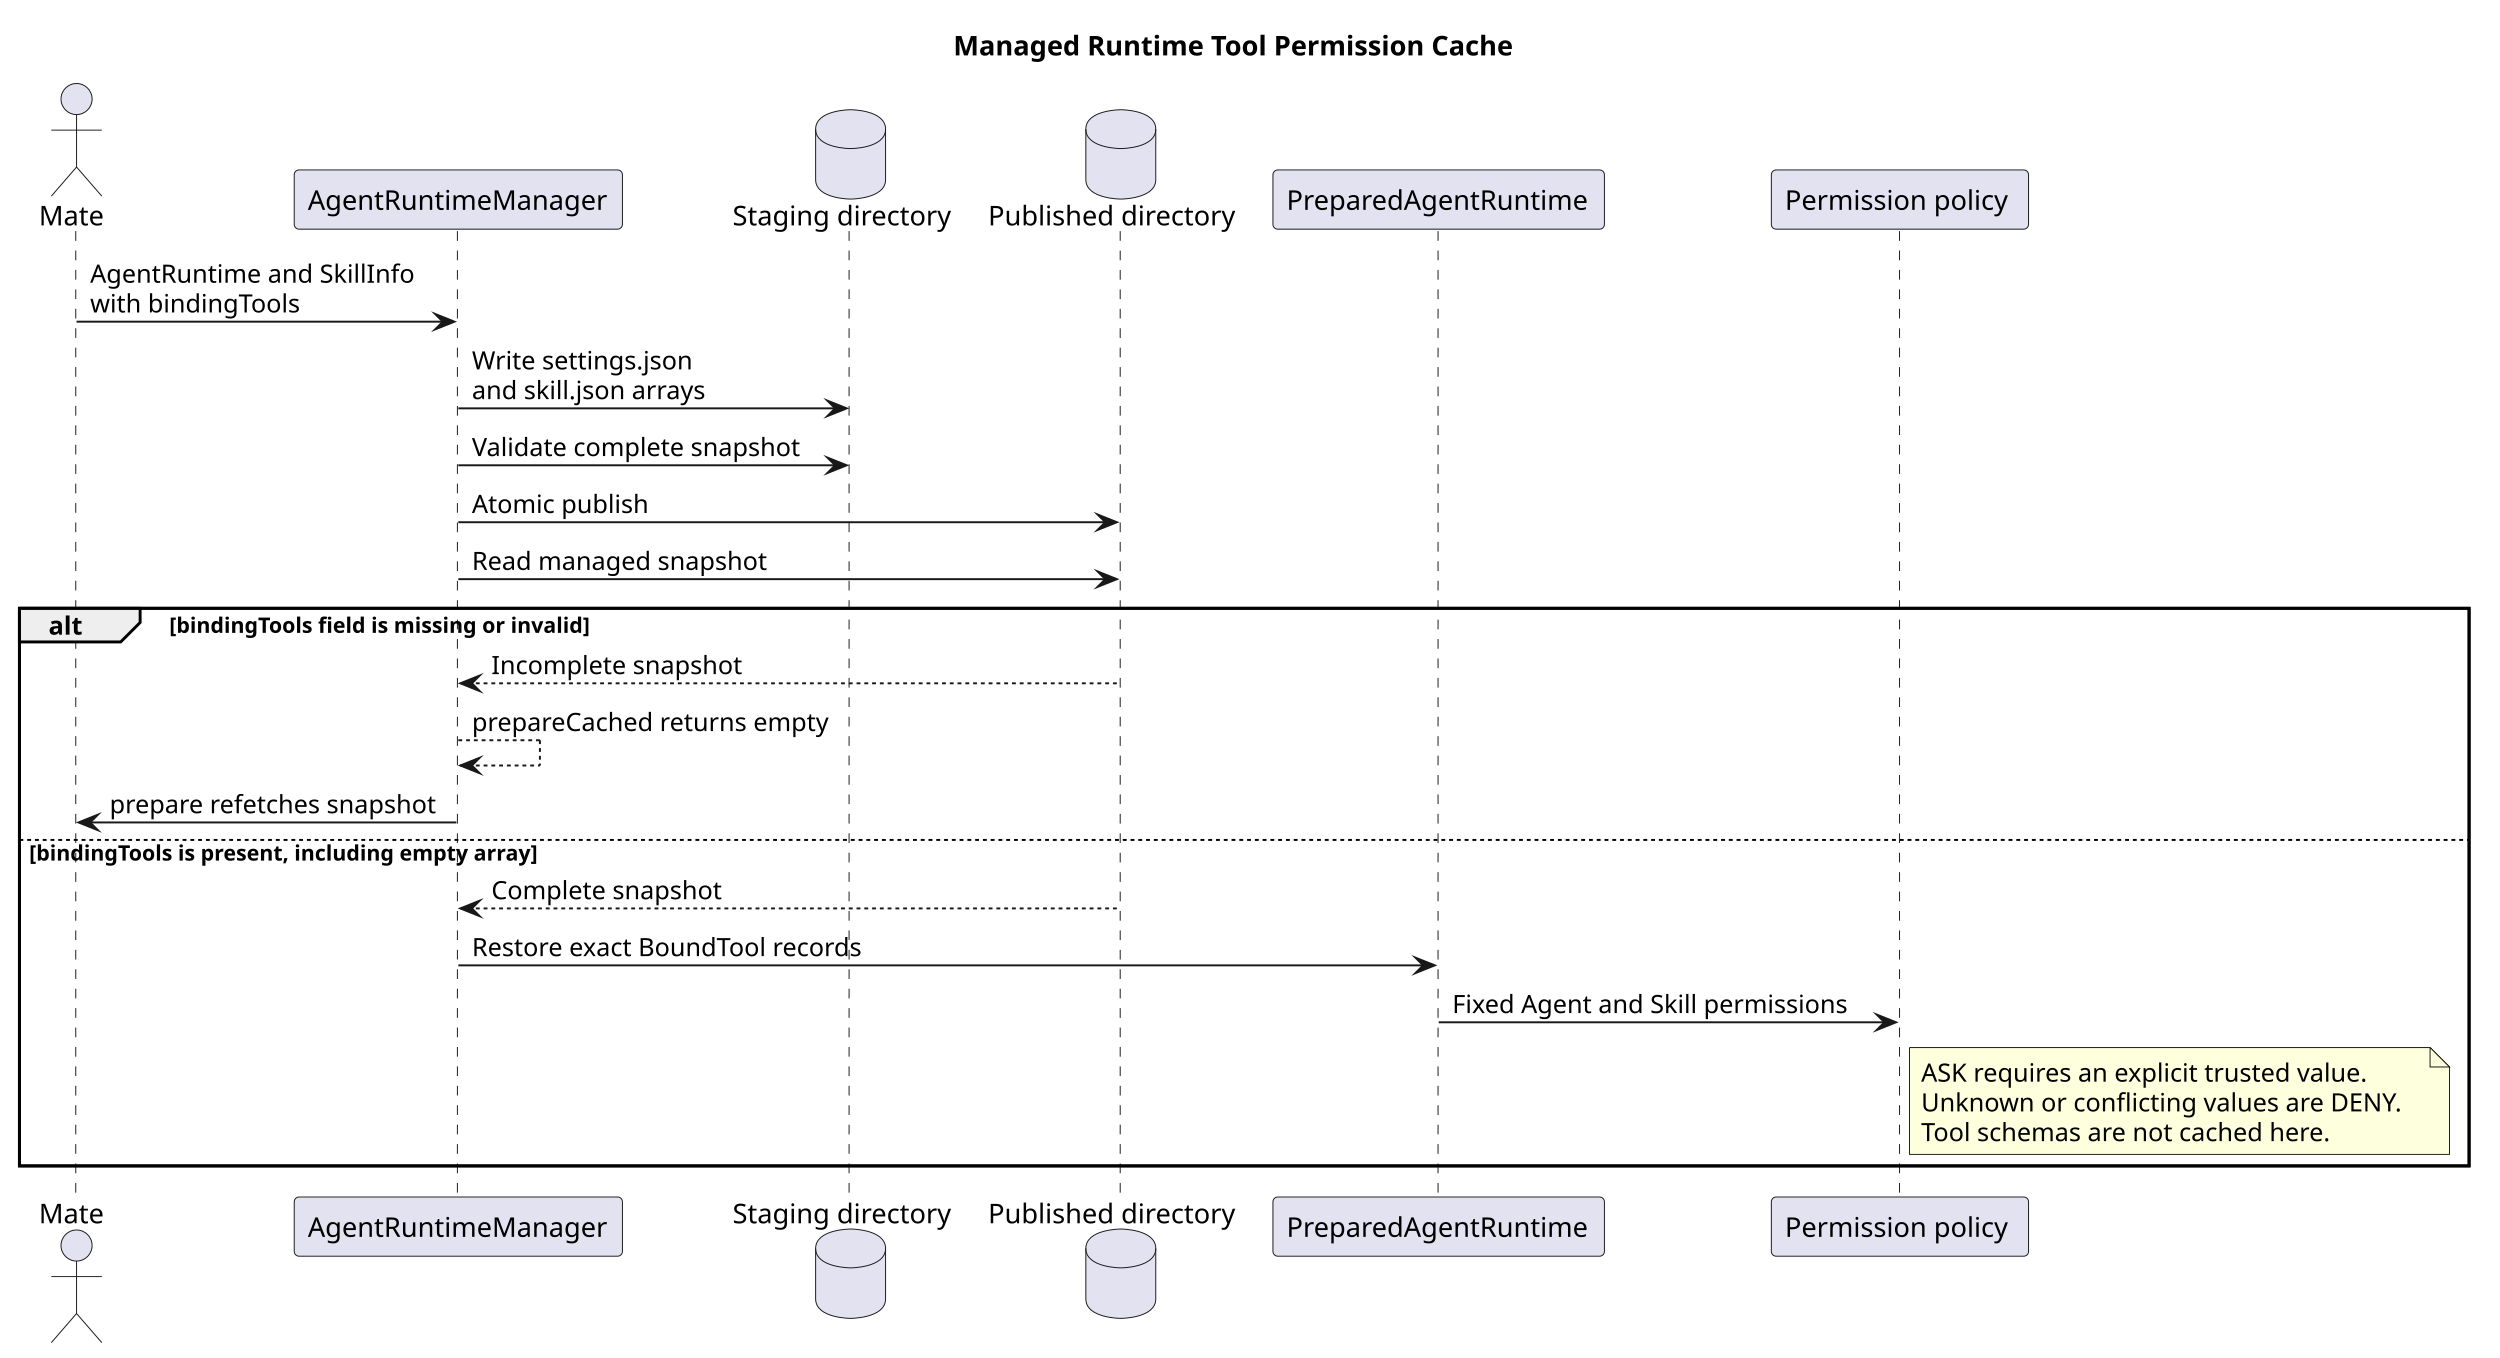
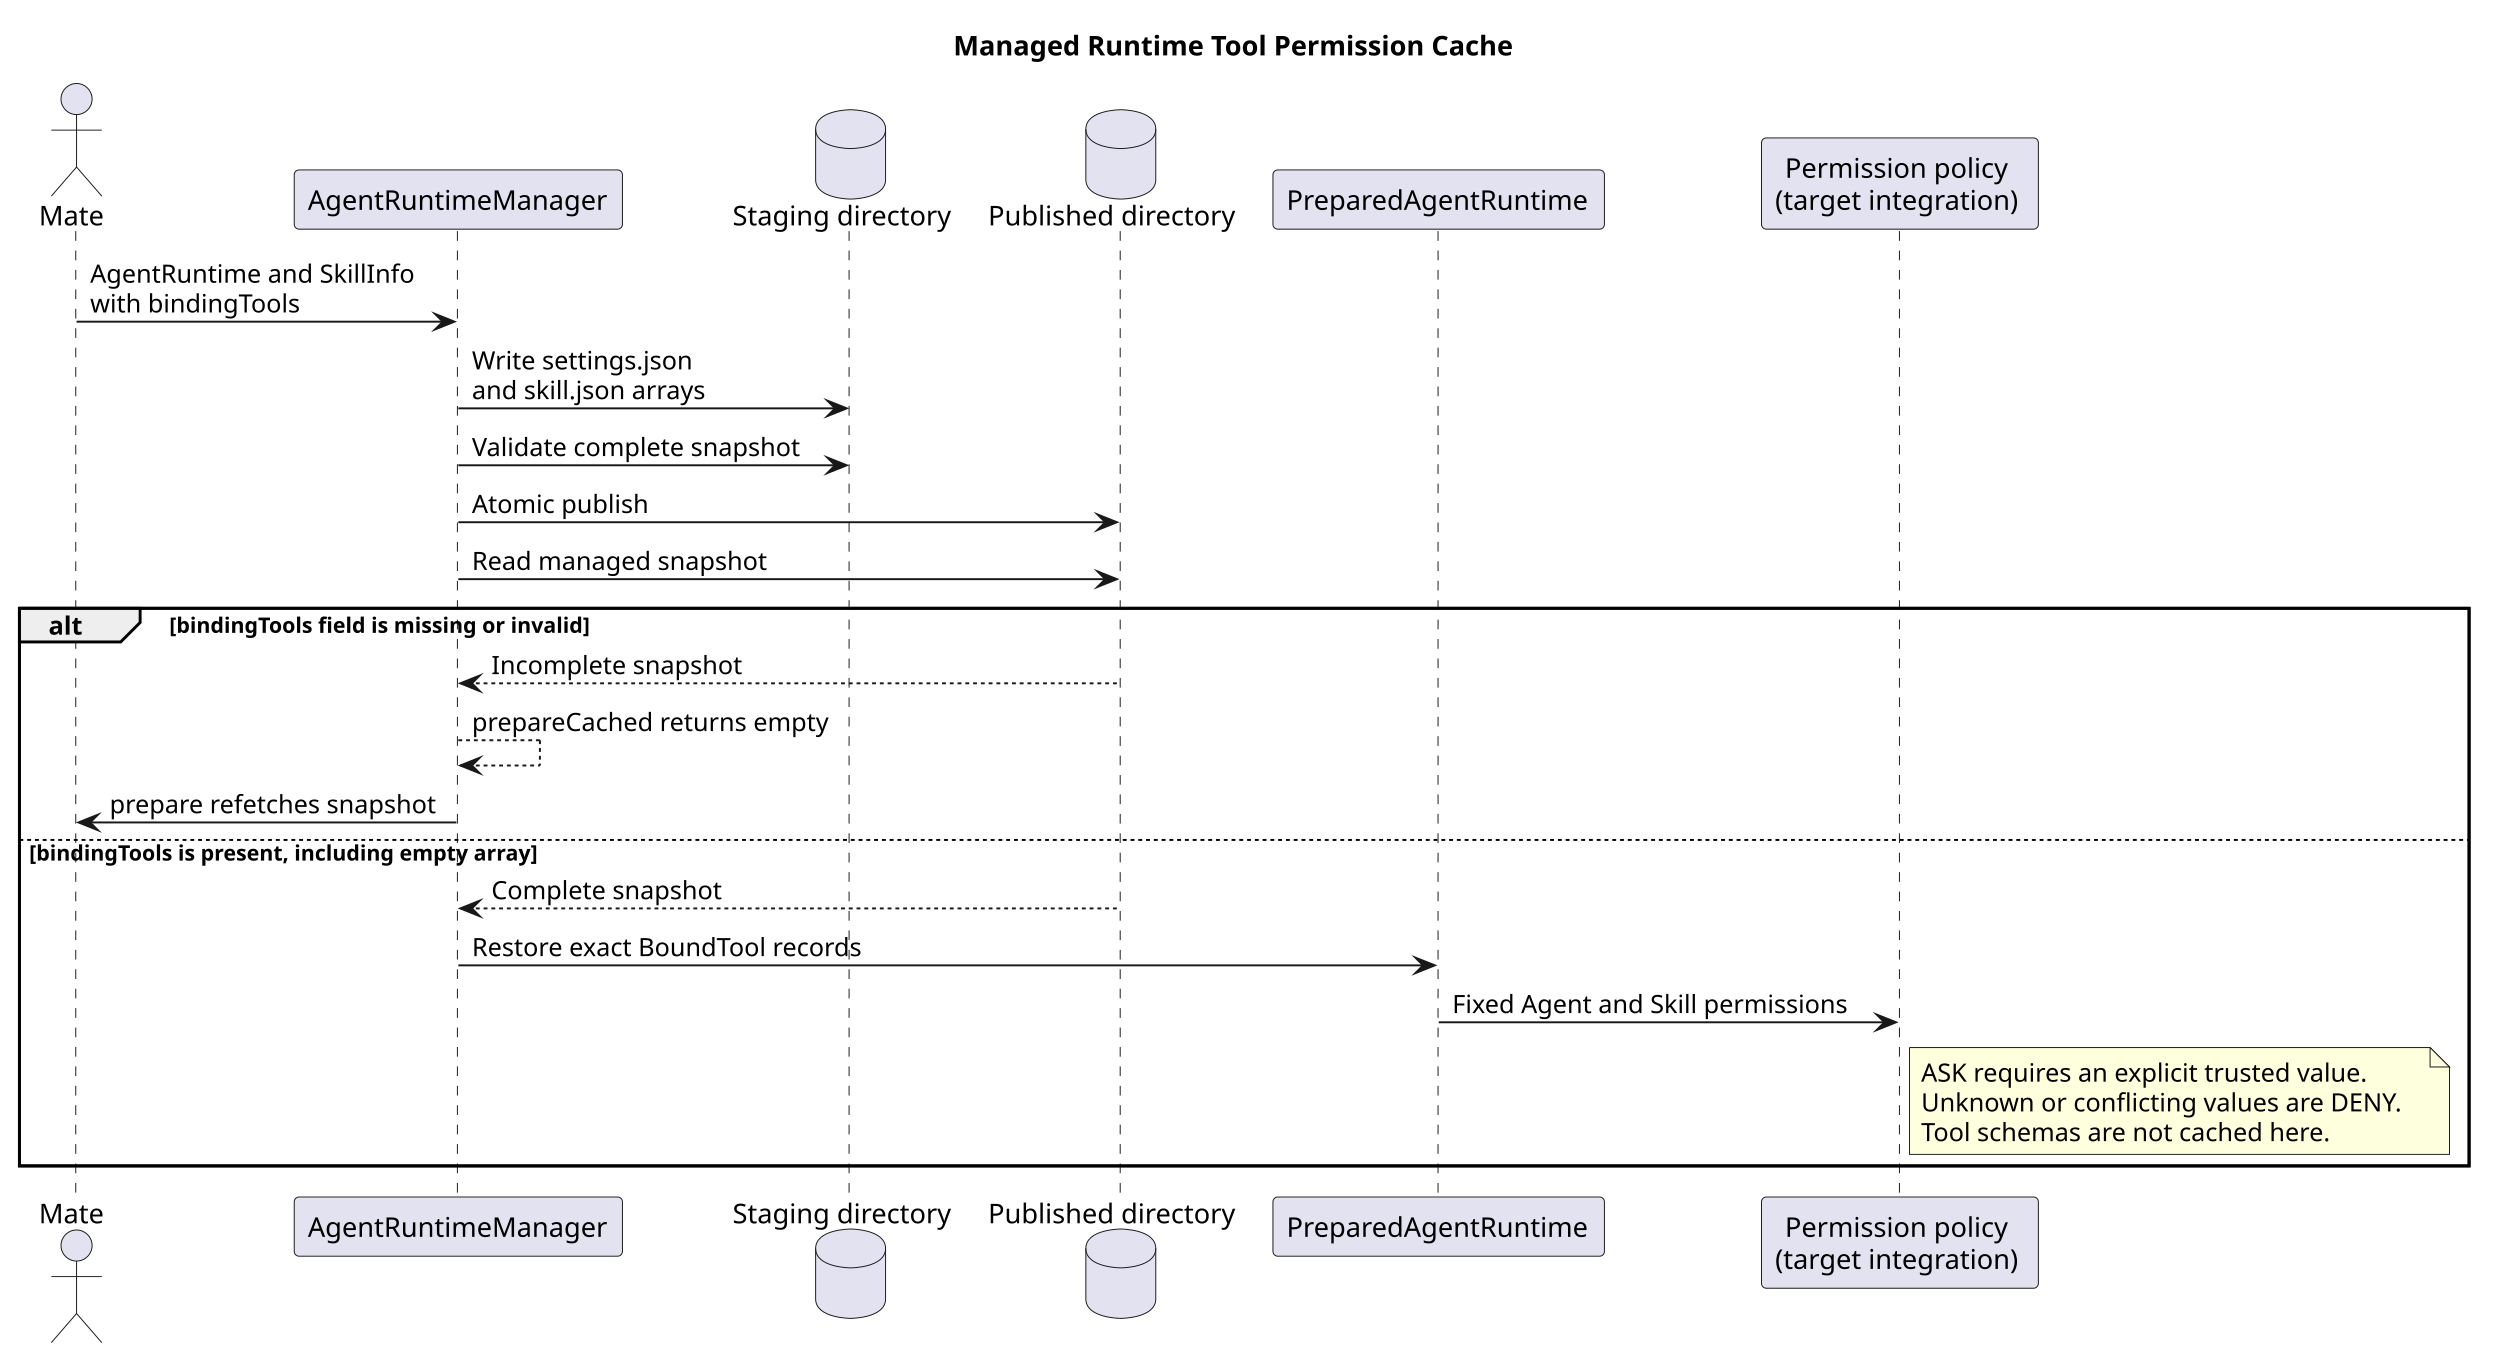
<svg xmlns="http://www.w3.org/2000/svg" contentStyleType="text/css" data-diagram-type="SEQUENCE" height="699px" preserveAspectRatio="none" style="width:1287px;height:699px;background:#FFFFFF;" version="1.1" viewBox="0 0 1287 699" width="1287px" zoomAndPan="magnify">
  <defs />
  <g>
    <g class="title" data-source-line="1">
      <text fill="#000000" font-family="sans-serif" font-size="14" font-weight="700" lengthAdjust="spacing" textLength="298.539" x="490.774" y="28.535">Managed Runtime Tool Permission Cache</text>
    </g>
    <rect fill="none" height="287.06" style="stroke:#000000;stroke-width:1.5;" width="1261.086" x="10" y="313.15" />
-     <g class="participant-lifeline" data-entity-uid="part1" data-qualified-name="Mate" data-source-line="11" id="part1-lifeline">
+     <g class="participant-lifeline" data-entity-uid="part1" data-qualified-name="Mate" data-source-line="12" id="part1-lifeline">
      <g>
        <rect fill="#000000" fill-opacity="0" height="498.234" width="8" x="35.413" y="118.977" />
        <line style="stroke:#181818;stroke-width:0.5;stroke-dasharray:5,5;" x1="39" x2="39" y1="118.977" y2="617.211" />
      </g>
    </g>
-     <g class="participant-lifeline" data-entity-uid="part2" data-qualified-name="Manager" data-source-line="12" id="part2-lifeline">
+     <g class="participant-lifeline" data-entity-uid="part2" data-qualified-name="Manager" data-source-line="13" id="part2-lifeline">
      <g>
        <rect fill="#000000" fill-opacity="0" height="498.234" width="8" x="231.949" y="118.977" />
        <line style="stroke:#181818;stroke-width:0.5;stroke-dasharray:5,5;" x1="235.467" x2="235.467" y1="118.977" y2="617.211" />
      </g>
    </g>
-     <g class="participant-lifeline" data-entity-uid="part3" data-qualified-name="Staging" data-source-line="13" id="part3-lifeline">
+     <g class="participant-lifeline" data-entity-uid="part3" data-qualified-name="Staging" data-source-line="14" id="part3-lifeline">
      <g>
        <rect fill="#000000" fill-opacity="0" height="498.234" width="8" x="433.89" y="118.977" />
        <line style="stroke:#181818;stroke-width:0.5;stroke-dasharray:5,5;" x1="437.106" x2="437.106" y1="118.977" y2="617.211" />
      </g>
    </g>
-     <g class="participant-lifeline" data-entity-uid="part4" data-qualified-name="Cache" data-source-line="14" id="part4-lifeline">
+     <g class="participant-lifeline" data-entity-uid="part4" data-qualified-name="Cache" data-source-line="15" id="part4-lifeline">
      <g>
        <rect fill="#000000" fill-opacity="0" height="498.234" width="8" x="572.992" y="118.977" />
        <line style="stroke:#181818;stroke-width:0.5;stroke-dasharray:5,5;" x1="576.674" x2="576.674" y1="118.977" y2="617.211" />
      </g>
    </g>
-     <g class="participant-lifeline" data-entity-uid="part5" data-qualified-name="Prepared" data-source-line="15" id="part5-lifeline">
+     <g class="participant-lifeline" data-entity-uid="part5" data-qualified-name="Prepared" data-source-line="16" id="part5-lifeline">
      <g>
        <rect fill="#000000" fill-opacity="0" height="498.234" width="8" x="736.632" y="118.977" />
        <line style="stroke:#181818;stroke-width:0.5;stroke-dasharray:5,5;" x1="740.309" x2="740.309" y1="118.977" y2="617.211" />
      </g>
    </g>
-     <g class="participant-lifeline" data-entity-uid="part6" data-qualified-name="Policy" data-source-line="16" id="part6-lifeline">
+     <g class="participant-lifeline" data-entity-uid="part6" data-qualified-name="Policy" data-source-line="17" id="part6-lifeline">
      <g>
        <rect fill="#000000" fill-opacity="0" height="498.234" width="8" x="974.091" y="118.977" />
-         <line style="stroke:#181818;stroke-width:0.5;stroke-dasharray:5,5;" x1="977.885" x2="977.885" y1="118.977" y2="617.211" />
+         <line style="stroke:#181818;stroke-width:0.5;stroke-dasharray:5,5;" x1="977.826" x2="977.826" y1="118.977" y2="617.211" />
      </g>
    </g>
-     <g class="participant participant-head" data-entity-uid="part1" data-qualified-name="Mate" data-source-line="11" id="part1-head">
+     <g class="participant participant-head" data-entity-uid="part1" data-qualified-name="Mate" data-source-line="12" id="part1-head">
      <text fill="#000000" font-family="sans-serif" font-size="14" lengthAdjust="spacing" textLength="32.826" x="20" y="116.023">Mate</text>
      <ellipse cx="39.413" cy="50.988" fill="#E2E2F0" rx="8" ry="8" style="stroke:#181818;stroke-width:0.5;" />
      <path d="M39.413,58.988 L39.413,85.988 M26.413,66.988 L52.413,66.988 M39.413,85.988 L26.413,100.988 M39.413,85.988 L52.413,100.988" fill="none" style="stroke:#181818;stroke-width:0.5;" />
    </g>
-     <g class="participant participant-tail" data-entity-uid="part1" data-qualified-name="Mate" data-source-line="11" id="part1-tail">
+     <g class="participant participant-tail" data-entity-uid="part1" data-qualified-name="Mate" data-source-line="12" id="part1-tail">
      <text fill="#000000" font-family="sans-serif" font-size="14" lengthAdjust="spacing" textLength="32.826" x="20" y="629.746">Mate</text>
      <ellipse cx="39.413" cy="641.199" fill="#E2E2F0" rx="8" ry="8" style="stroke:#181818;stroke-width:0.5;" />
      <path d="M39.413,649.199 L39.413,676.199 M26.413,657.199 L52.413,657.199 M39.413,676.199 L26.413,691.199 M39.413,676.199 L52.413,691.199" fill="none" style="stroke:#181818;stroke-width:0.5;" />
    </g>
-     <g class="participant participant-head" data-entity-uid="part2" data-qualified-name="Manager" data-source-line="12" id="part2-head">
+     <g class="participant participant-head" data-entity-uid="part2" data-qualified-name="Manager" data-source-line="13" id="part2-head">
      <rect fill="#E2E2F0" height="30.488" rx="2.5" ry="2.5" style="stroke:#181818;stroke-width:0.5;" width="168.964" x="151.467" y="87.488" />
      <text fill="#000000" font-family="sans-serif" font-size="14" lengthAdjust="spacing" textLength="154.964" x="158.467" y="108.023">AgentRuntimeManager</text>
    </g>
-     <g class="participant participant-tail" data-entity-uid="part2" data-qualified-name="Manager" data-source-line="12" id="part2-tail">
+     <g class="participant participant-tail" data-entity-uid="part2" data-qualified-name="Manager" data-source-line="13" id="part2-tail">
      <rect fill="#E2E2F0" height="30.488" rx="2.5" ry="2.5" style="stroke:#181818;stroke-width:0.5;" width="168.964" x="151.467" y="616.211" />
      <text fill="#000000" font-family="sans-serif" font-size="14" lengthAdjust="spacing" textLength="154.964" x="158.467" y="636.746">AgentRuntimeManager</text>
    </g>
-     <g class="participant participant-head" data-entity-uid="part3" data-qualified-name="Staging" data-source-line="13" id="part3-head">
+     <g class="participant participant-head" data-entity-uid="part3" data-qualified-name="Staging" data-source-line="14" id="part3-head">
      <text fill="#000000" font-family="sans-serif" font-size="14" lengthAdjust="spacing" textLength="115.568" x="377.106" y="116.023">Staging directory</text>
      <path d="M419.89,66.488 C419.89,56.488 437.89,56.488 437.89,56.488 C437.89,56.488 455.89,56.488 455.89,66.488 L455.89,92.488 C455.89,102.488 437.89,102.488 437.89,102.488 C437.89,102.488 419.89,102.488 419.89,92.488 L419.89,66.488" fill="#E2E2F0" style="stroke:#181818;stroke-width:0.5;" />
      <path d="M419.89,66.488 C419.89,76.488 437.89,76.488 437.89,76.488 C437.89,76.488 455.89,76.488 455.89,66.488" fill="none" style="stroke:#181818;stroke-width:0.5;" />
    </g>
-     <g class="participant participant-tail" data-entity-uid="part3" data-qualified-name="Staging" data-source-line="13" id="part3-tail">
+     <g class="participant participant-tail" data-entity-uid="part3" data-qualified-name="Staging" data-source-line="14" id="part3-tail">
      <text fill="#000000" font-family="sans-serif" font-size="14" lengthAdjust="spacing" textLength="115.568" x="377.106" y="629.746">Staging directory</text>
      <path d="M419.89,642.699 C419.89,632.699 437.89,632.699 437.89,632.699 C437.89,632.699 455.89,632.699 455.89,642.699 L455.89,668.699 C455.89,678.699 437.89,678.699 437.89,678.699 C437.89,678.699 419.89,678.699 419.89,668.699 L419.89,642.699" fill="#E2E2F0" style="stroke:#181818;stroke-width:0.5;" />
      <path d="M419.89,642.699 C419.89,652.699 437.89,652.699 437.89,652.699 C437.89,652.699 455.89,652.699 455.89,642.699" fill="none" style="stroke:#181818;stroke-width:0.5;" />
    </g>
-     <g class="participant participant-head" data-entity-uid="part4" data-qualified-name="Cache" data-source-line="14" id="part4-head">
+     <g class="participant participant-head" data-entity-uid="part4" data-qualified-name="Cache" data-source-line="15" id="part4-head">
      <text fill="#000000" font-family="sans-serif" font-size="14" lengthAdjust="spacing" textLength="130.635" x="508.674" y="116.023">Published directory</text>
      <path d="M558.992,66.488 C558.992,56.488 576.992,56.488 576.992,56.488 C576.992,56.488 594.992,56.488 594.992,66.488 L594.992,92.488 C594.992,102.488 576.992,102.488 576.992,102.488 C576.992,102.488 558.992,102.488 558.992,92.488 L558.992,66.488" fill="#E2E2F0" style="stroke:#181818;stroke-width:0.5;" />
      <path d="M558.992,66.488 C558.992,76.488 576.992,76.488 576.992,76.488 C576.992,76.488 594.992,76.488 594.992,66.488" fill="none" style="stroke:#181818;stroke-width:0.5;" />
    </g>
-     <g class="participant participant-tail" data-entity-uid="part4" data-qualified-name="Cache" data-source-line="14" id="part4-tail">
+     <g class="participant participant-tail" data-entity-uid="part4" data-qualified-name="Cache" data-source-line="15" id="part4-tail">
      <text fill="#000000" font-family="sans-serif" font-size="14" lengthAdjust="spacing" textLength="130.635" x="508.674" y="629.746">Published directory</text>
      <path d="M558.992,642.699 C558.992,632.699 576.992,632.699 576.992,632.699 C576.992,632.699 594.992,632.699 594.992,642.699 L594.992,668.699 C594.992,678.699 576.992,678.699 576.992,678.699 C576.992,678.699 558.992,678.699 558.992,668.699 L558.992,642.699" fill="#E2E2F0" style="stroke:#181818;stroke-width:0.5;" />
      <path d="M558.992,642.699 C558.992,652.699 576.992,652.699 576.992,652.699 C576.992,652.699 594.992,652.699 594.992,642.699" fill="none" style="stroke:#181818;stroke-width:0.5;" />
    </g>
-     <g class="participant participant-head" data-entity-uid="part5" data-qualified-name="Prepared" data-source-line="15" id="part5-head">
+     <g class="participant participant-head" data-entity-uid="part5" data-qualified-name="Prepared" data-source-line="16" id="part5-head">
      <rect fill="#E2E2F0" height="30.488" rx="2.5" ry="2.5" style="stroke:#181818;stroke-width:0.5;" width="170.645" x="655.309" y="87.488" />
      <text fill="#000000" font-family="sans-serif" font-size="14" lengthAdjust="spacing" textLength="156.645" x="662.309" y="108.023">PreparedAgentRuntime</text>
    </g>
-     <g class="participant participant-tail" data-entity-uid="part5" data-qualified-name="Prepared" data-source-line="15" id="part5-tail">
+     <g class="participant participant-tail" data-entity-uid="part5" data-qualified-name="Prepared" data-source-line="16" id="part5-tail">
      <rect fill="#E2E2F0" height="30.488" rx="2.5" ry="2.5" style="stroke:#181818;stroke-width:0.5;" width="170.645" x="655.309" y="616.211" />
      <text fill="#000000" font-family="sans-serif" font-size="14" lengthAdjust="spacing" textLength="156.645" x="662.309" y="636.746">PreparedAgentRuntime</text>
    </g>
-     <g class="participant participant-head" data-entity-uid="part6" data-qualified-name="Policy" data-source-line="16" id="part6-head">
-       <rect fill="#E2E2F0" height="30.488" rx="2.5" ry="2.5" style="stroke:#181818;stroke-width:0.5;" width="132.412" x="911.885" y="87.488" />
-       <text fill="#000000" font-family="sans-serif" font-size="14" lengthAdjust="spacing" textLength="118.412" x="918.885" y="108.023">Permission policy</text>
+     <g class="participant participant-head" data-entity-uid="part6" data-qualified-name="Policy" data-source-line="17" id="part6-head">
+       <rect fill="#E2E2F0" height="46.977" rx="2.5" ry="2.5" style="stroke:#181818;stroke-width:0.5;" width="142.529" x="906.826" y="71" />
+       <text fill="#000000" font-family="sans-serif" font-size="14" lengthAdjust="spacing" textLength="118.412" x="918.885" y="91.535">Permission policy</text>
+       <text fill="#000000" font-family="sans-serif" font-size="14" lengthAdjust="spacing" textLength="128.529" x="913.826" y="108.023">(target integration)</text>
    </g>
-     <g class="participant participant-tail" data-entity-uid="part6" data-qualified-name="Policy" data-source-line="16" id="part6-tail">
-       <rect fill="#E2E2F0" height="30.488" rx="2.5" ry="2.5" style="stroke:#181818;stroke-width:0.5;" width="132.412" x="911.885" y="616.211" />
+     <g class="participant participant-tail" data-entity-uid="part6" data-qualified-name="Policy" data-source-line="17" id="part6-tail">
+       <rect fill="#E2E2F0" height="46.977" rx="2.5" ry="2.5" style="stroke:#181818;stroke-width:0.5;" width="142.529" x="906.826" y="616.211" />
      <text fill="#000000" font-family="sans-serif" font-size="14" lengthAdjust="spacing" textLength="118.412" x="918.885" y="636.746">Permission policy</text>
+       <text fill="#000000" font-family="sans-serif" font-size="14" lengthAdjust="spacing" textLength="128.529" x="913.826" y="653.234">(target integration)</text>
    </g>
-     <g class="message" data-entity-1="part1" data-entity-2="part2" data-source-line="18" id="msg1">
+     <g class="message" data-entity-1="part1" data-entity-2="part2" data-source-line="19" id="msg1">
      <polygon fill="#181818" points="223.949,161.598,233.949,165.598,223.949,169.598,227.949,165.598" style="stroke:#181818;stroke-width:1;stroke-linejoin:miter;stroke-miterlimit:10;" />
      <line style="stroke:#181818;stroke-width:1;" x1="39.413" x2="229.949" y1="165.598" y2="165.598" />
      <text fill="#000000" font-family="sans-serif" font-size="13" lengthAdjust="spacing" textLength="171.71" x="46.413" y="145.545">AgentRuntime and SkillInfo</text>
      <text fill="#000000" font-family="sans-serif" font-size="13" lengthAdjust="spacing" textLength="113.515" x="46.413" y="160.856">with bindingTools</text>
    </g>
-     <g class="message" data-entity-1="part2" data-entity-2="part3" data-source-line="19" id="msg2">
+     <g class="message" data-entity-1="part2" data-entity-2="part3" data-source-line="20" id="msg2">
      <polygon fill="#181818" points="425.89,206.219,435.89,210.219,425.89,214.219,429.89,210.219" style="stroke:#181818;stroke-width:1;stroke-linejoin:miter;stroke-miterlimit:10;" />
      <line style="stroke:#181818;stroke-width:1;" x1="235.949" x2="431.89" y1="210.219" y2="210.219" />
      <text fill="#000000" font-family="sans-serif" font-size="13" lengthAdjust="spacing" textLength="117.317" x="242.949" y="190.166">Write settings.json</text>
      <text fill="#000000" font-family="sans-serif" font-size="13" lengthAdjust="spacing" textLength="126.318" x="242.949" y="205.477">and skill.json arrays</text>
    </g>
-     <g class="message" data-entity-1="part2" data-entity-2="part3" data-source-line="20" id="msg3">
+     <g class="message" data-entity-1="part2" data-entity-2="part3" data-source-line="21" id="msg3">
      <polygon fill="#181818" points="425.89,235.529,435.89,239.529,425.89,243.529,429.89,239.529" style="stroke:#181818;stroke-width:1;stroke-linejoin:miter;stroke-miterlimit:10;" />
      <line style="stroke:#181818;stroke-width:1;" x1="235.949" x2="431.89" y1="239.529" y2="239.529" />
      <text fill="#000000" font-family="sans-serif" font-size="13" lengthAdjust="spacing" textLength="174.554" x="242.949" y="234.787">Validate complete snapshot</text>
    </g>
-     <g class="message" data-entity-1="part2" data-entity-2="part4" data-source-line="21" id="msg4">
+     <g class="message" data-entity-1="part2" data-entity-2="part4" data-source-line="22" id="msg4">
      <polygon fill="#181818" points="564.992,264.84,574.992,268.84,564.992,272.84,568.992,268.84" style="stroke:#181818;stroke-width:1;stroke-linejoin:miter;stroke-miterlimit:10;" />
      <line style="stroke:#181818;stroke-width:1;" x1="235.949" x2="570.992" y1="268.84" y2="268.84" />
      <text fill="#000000" font-family="sans-serif" font-size="13" lengthAdjust="spacing" textLength="95.126" x="242.949" y="264.098">Atomic publish</text>
    </g>
-     <g class="message" data-entity-1="part2" data-entity-2="part4" data-source-line="23" id="msg5">
+     <g class="message" data-entity-1="part2" data-entity-2="part4" data-source-line="24" id="msg5">
      <polygon fill="#181818" points="564.992,294.15,574.992,298.15,564.992,302.15,568.992,298.15" style="stroke:#181818;stroke-width:1;stroke-linejoin:miter;stroke-miterlimit:10;" />
      <line style="stroke:#181818;stroke-width:1;" x1="235.949" x2="570.992" y1="298.15" y2="298.15" />
      <text fill="#000000" font-family="sans-serif" font-size="13" lengthAdjust="spacing" textLength="154.743" x="242.949" y="293.408">Read managed snapshot</text>
    </g>
    <path d="M10,313.15 L72.139,313.15 L72.139,320.461 L62.139,330.461 L10,330.461 L10,313.15" fill="#EEEEEE" style="stroke:#000000;stroke-width:1.5;" />
    <rect fill="none" height="287.06" style="stroke:#000000;stroke-width:1.5;" width="1261.086" x="10" y="313.15" />
    <text fill="#000000" font-family="sans-serif" font-size="13" font-weight="700" lengthAdjust="spacing" textLength="17.139" x="25" y="326.719">alt</text>
    <text fill="#000000" font-family="sans-serif" font-size="11" font-weight="700" lengthAdjust="spacing" textLength="231.403" x="87.139" y="325.785">[bindingTools field is missing or invalid]</text>
-     <g class="message" data-entity-1="part4" data-entity-2="part2" data-source-line="25" id="msg6">
+     <g class="message" data-entity-1="part4" data-entity-2="part2" data-source-line="26" id="msg6">
      <polygon fill="#181818" points="246.949,347.772,236.949,351.772,246.949,355.772,242.949,351.772" style="stroke:#181818;stroke-width:1;stroke-linejoin:miter;stroke-miterlimit:10;" />
      <line style="stroke:#181818;stroke-width:1;stroke-dasharray:2,2;" x1="240.949" x2="575.992" y1="351.772" y2="351.772" />
      <text fill="#000000" font-family="sans-serif" font-size="13" lengthAdjust="spacing" textLength="131.593" x="252.949" y="347.029">Incomplete snapshot</text>
    </g>
-     <g class="message" data-entity-1="part2" data-entity-2="part2" data-source-line="26" id="msg7">
+     <g class="message" data-entity-1="part2" data-entity-2="part2" data-source-line="27" id="msg7">
      <line style="stroke:#181818;stroke-width:1;stroke-dasharray:2,2;" x1="235.949" x2="277.949" y1="381.082" y2="381.082" />
      <line style="stroke:#181818;stroke-width:1;stroke-dasharray:2,2;" x1="277.949" x2="277.949" y1="381.082" y2="394.082" />
      <line style="stroke:#181818;stroke-width:1;stroke-dasharray:2,2;" x1="236.949" x2="277.949" y1="394.082" y2="394.082" />
      <polygon fill="#181818" points="246.949,390.082,236.949,394.082,246.949,398.082,242.949,394.082" style="stroke:#181818;stroke-width:1;stroke-linejoin:miter;stroke-miterlimit:10;" />
      <text fill="#000000" font-family="sans-serif" font-size="13" lengthAdjust="spacing" textLength="187.941" x="242.949" y="376.34">prepareCached returns empty</text>
    </g>
-     <g class="message" data-entity-1="part2" data-entity-2="part1" data-source-line="27" id="msg8">
+     <g class="message" data-entity-1="part2" data-entity-2="part1" data-source-line="28" id="msg8">
      <polygon fill="#181818" points="50.413,419.393,40.413,423.393,50.413,427.393,46.413,423.393" style="stroke:#181818;stroke-width:1;stroke-linejoin:miter;stroke-miterlimit:10;" />
      <line style="stroke:#181818;stroke-width:1;" x1="44.413" x2="234.949" y1="423.393" y2="423.393" />
      <text fill="#000000" font-family="sans-serif" font-size="13" lengthAdjust="spacing" textLength="172.536" x="56.413" y="418.65">prepare refetches snapshot</text>
    </g>
    <line style="stroke:#000000;stroke-width:1;stroke-dasharray:2,2;" x1="10" x2="1271.086" y1="432.393" y2="432.393" />
    <text fill="#000000" font-family="sans-serif" font-size="11" font-weight="700" lengthAdjust="spacing" textLength="274.173" x="15" y="443.027">[bindingTools is present, including empty array]</text>
-     <g class="message" data-entity-1="part4" data-entity-2="part2" data-source-line="29" id="msg9">
+     <g class="message" data-entity-1="part4" data-entity-2="part2" data-source-line="30" id="msg9">
      <polygon fill="#181818" points="246.949,463.658,236.949,467.658,246.949,471.658,242.949,467.658" style="stroke:#181818;stroke-width:1;stroke-linejoin:miter;stroke-miterlimit:10;" />
      <line style="stroke:#181818;stroke-width:1;stroke-dasharray:2,2;" x1="240.949" x2="575.992" y1="467.658" y2="467.658" />
      <text fill="#000000" font-family="sans-serif" font-size="13" lengthAdjust="spacing" textLength="122.116" x="252.949" y="462.916">Complete snapshot</text>
    </g>
-     <g class="message" data-entity-1="part2" data-entity-2="part5" data-source-line="30" id="msg10">
+     <g class="message" data-entity-1="part2" data-entity-2="part5" data-source-line="31" id="msg10">
      <polygon fill="#181818" points="728.632,492.969,738.632,496.969,728.632,500.969,732.632,496.969" style="stroke:#181818;stroke-width:1;stroke-linejoin:miter;stroke-miterlimit:10;" />
      <line style="stroke:#181818;stroke-width:1;" x1="235.949" x2="734.632" y1="496.969" y2="496.969" />
      <text fill="#000000" font-family="sans-serif" font-size="13" lengthAdjust="spacing" textLength="208.819" x="242.949" y="492.227">Restore exact BoundTool records</text>
    </g>
-     <g class="message" data-entity-1="part5" data-entity-2="part6" data-source-line="31" id="msg11">
+     <g class="message" data-entity-1="part5" data-entity-2="part6" data-source-line="32" id="msg11">
      <polygon fill="#181818" points="966.091,522.279,976.091,526.279,966.091,530.279,970.091,526.279" style="stroke:#181818;stroke-width:1;stroke-linejoin:miter;stroke-miterlimit:10;" />
      <line style="stroke:#181818;stroke-width:1;" x1="740.632" x2="972.091" y1="526.279" y2="526.279" />
      <text fill="#000000" font-family="sans-serif" font-size="13" lengthAdjust="spacing" textLength="213.459" x="747.632" y="521.537">Fixed Agent and Skill permissions</text>
    </g>
    <path d="M983,539.279 L983,594.279 L1261,594.279 L1261,549.279 L1251,539.279 L983,539.279" fill="#FEFFDD" style="stroke:#181818;stroke-width:0.5;" />
    <path d="M1251,539.279 L1251,549.279 L1261,549.279 L1251,539.279" fill="#FEFFDD" style="stroke:#181818;stroke-width:0.5;" />
    <text fill="#000000" font-family="sans-serif" font-size="13" lengthAdjust="spacing" textLength="240.475" x="989" y="556.848">ASK requires an explicit trusted value.</text>
    <text fill="#000000" font-family="sans-serif" font-size="13" lengthAdjust="spacing" textLength="257.086" x="989" y="572.158">Unknown or conflicting values are DENY.</text>
    <text fill="#000000" font-family="sans-serif" font-size="13" lengthAdjust="spacing" textLength="219.686" x="989" y="587.469">Tool schemas are not cached here.</text>
  </g>
</svg>
